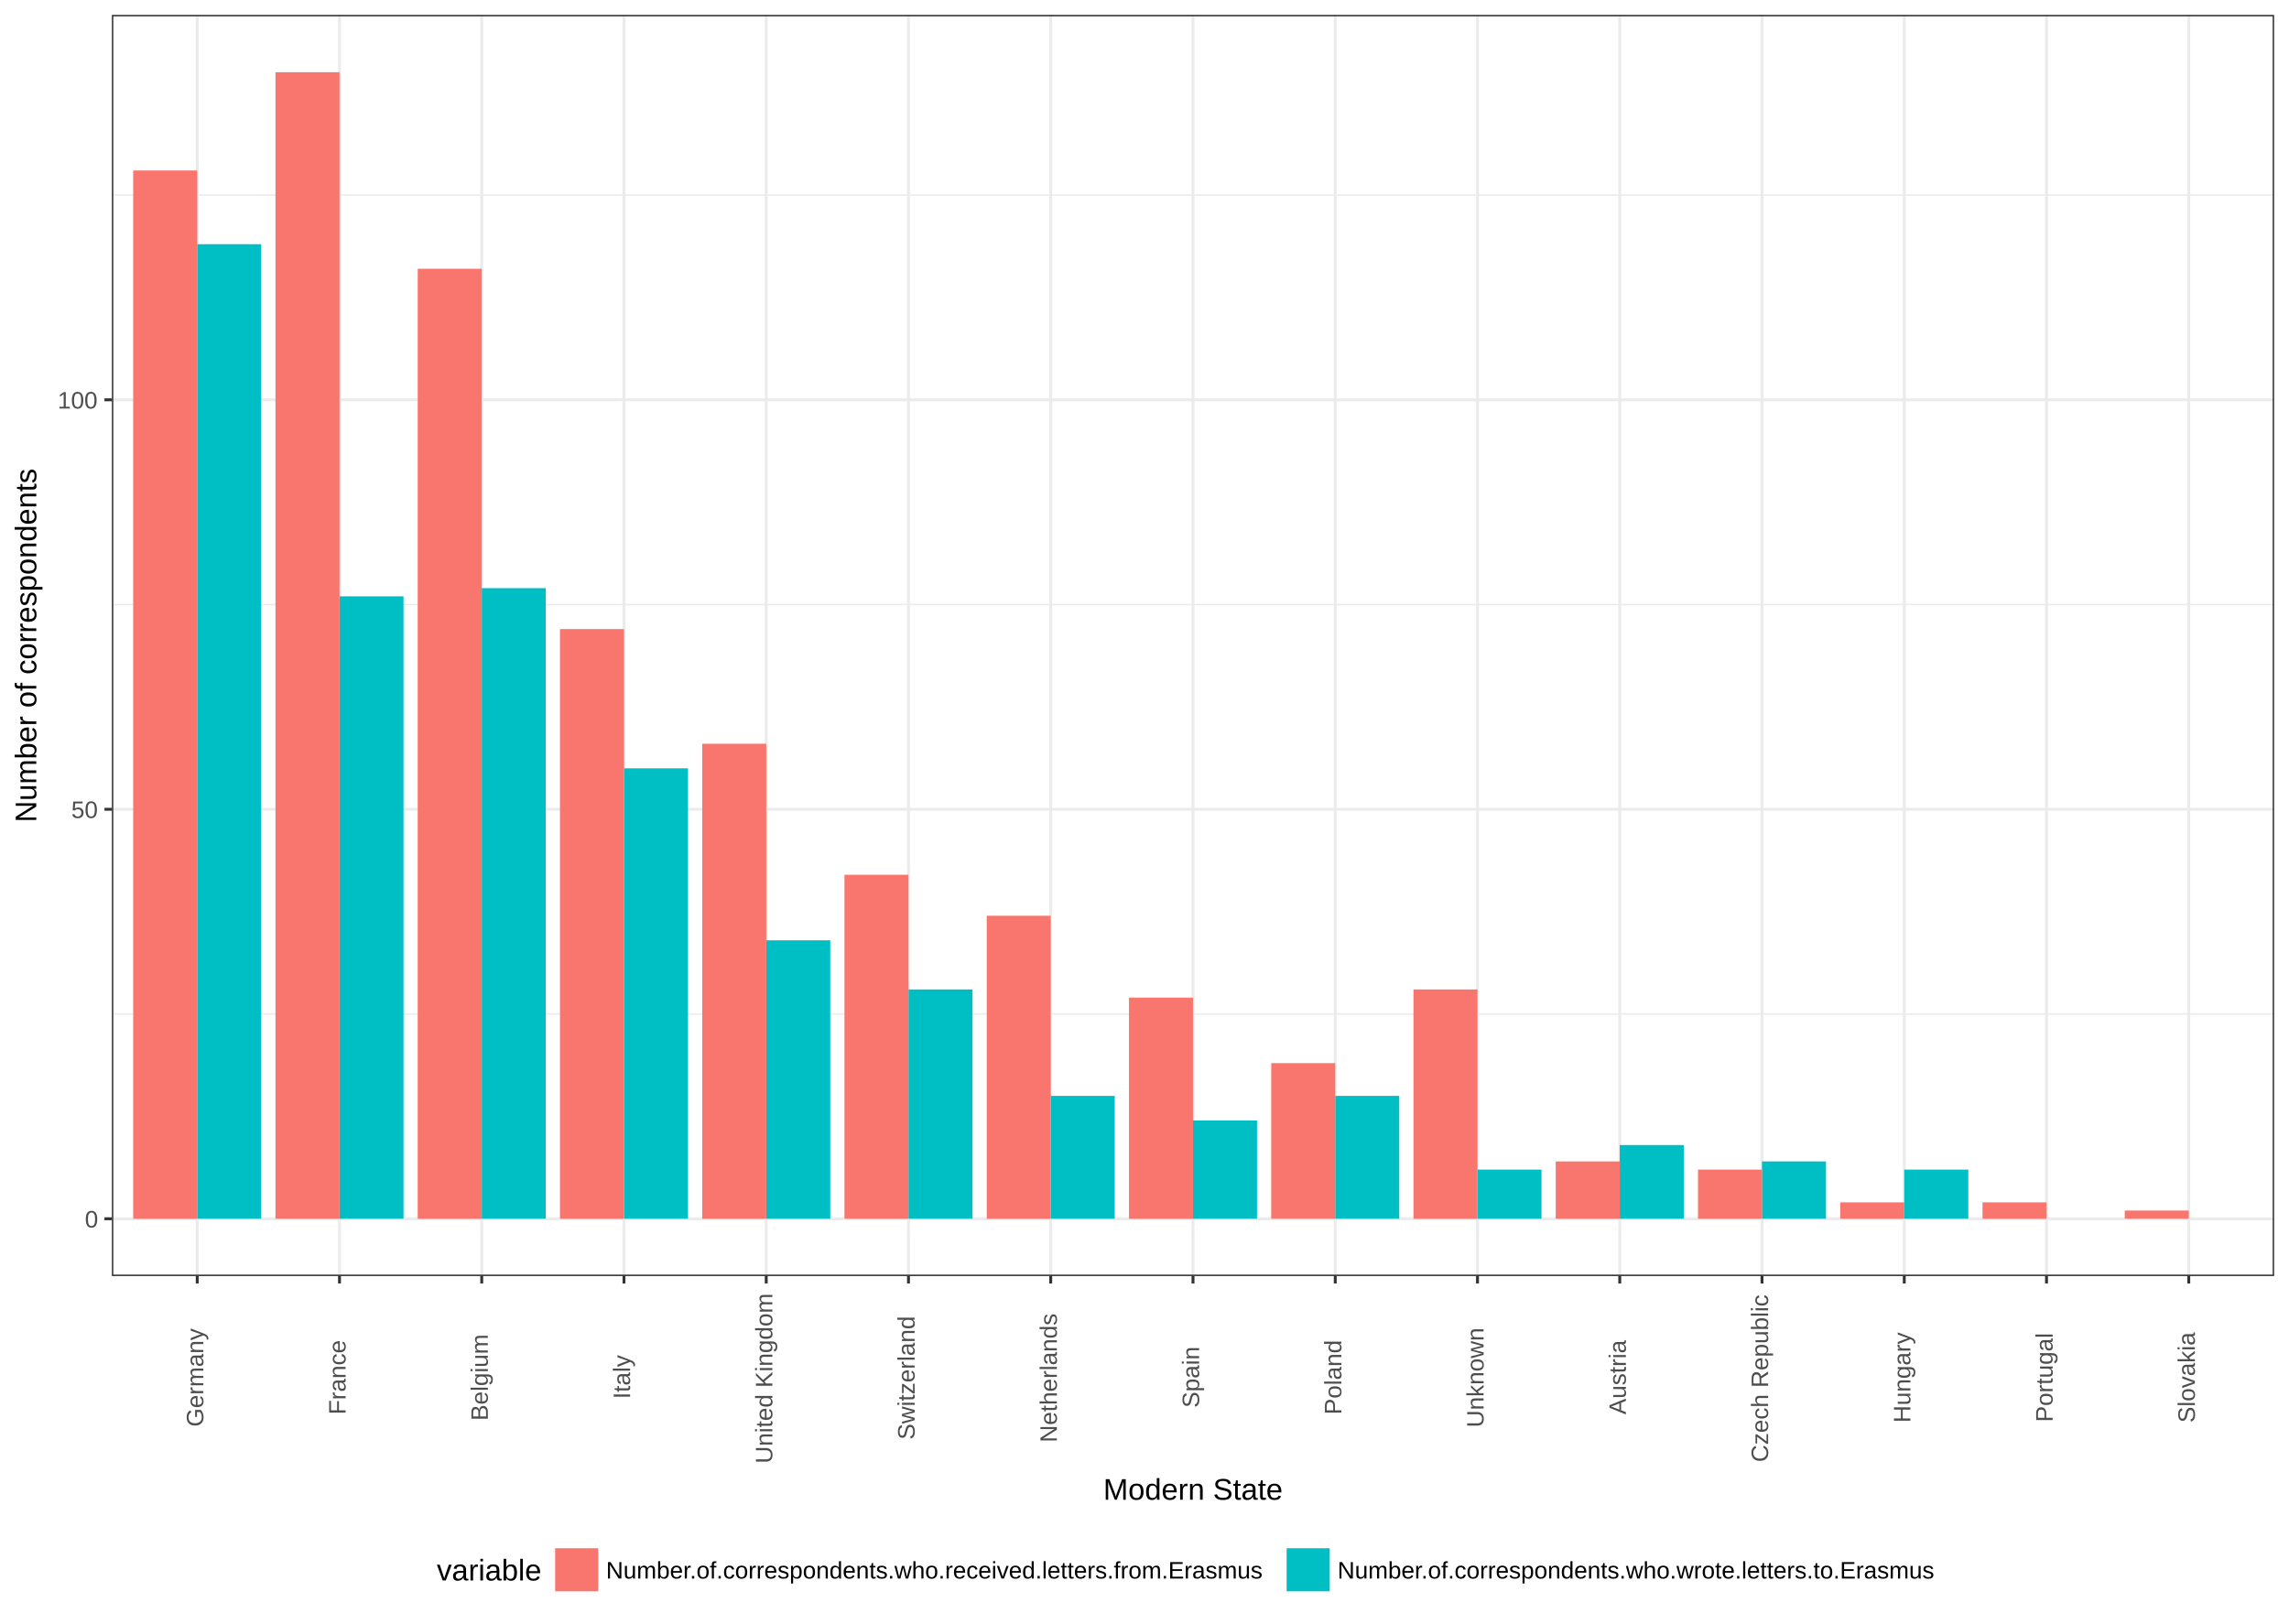
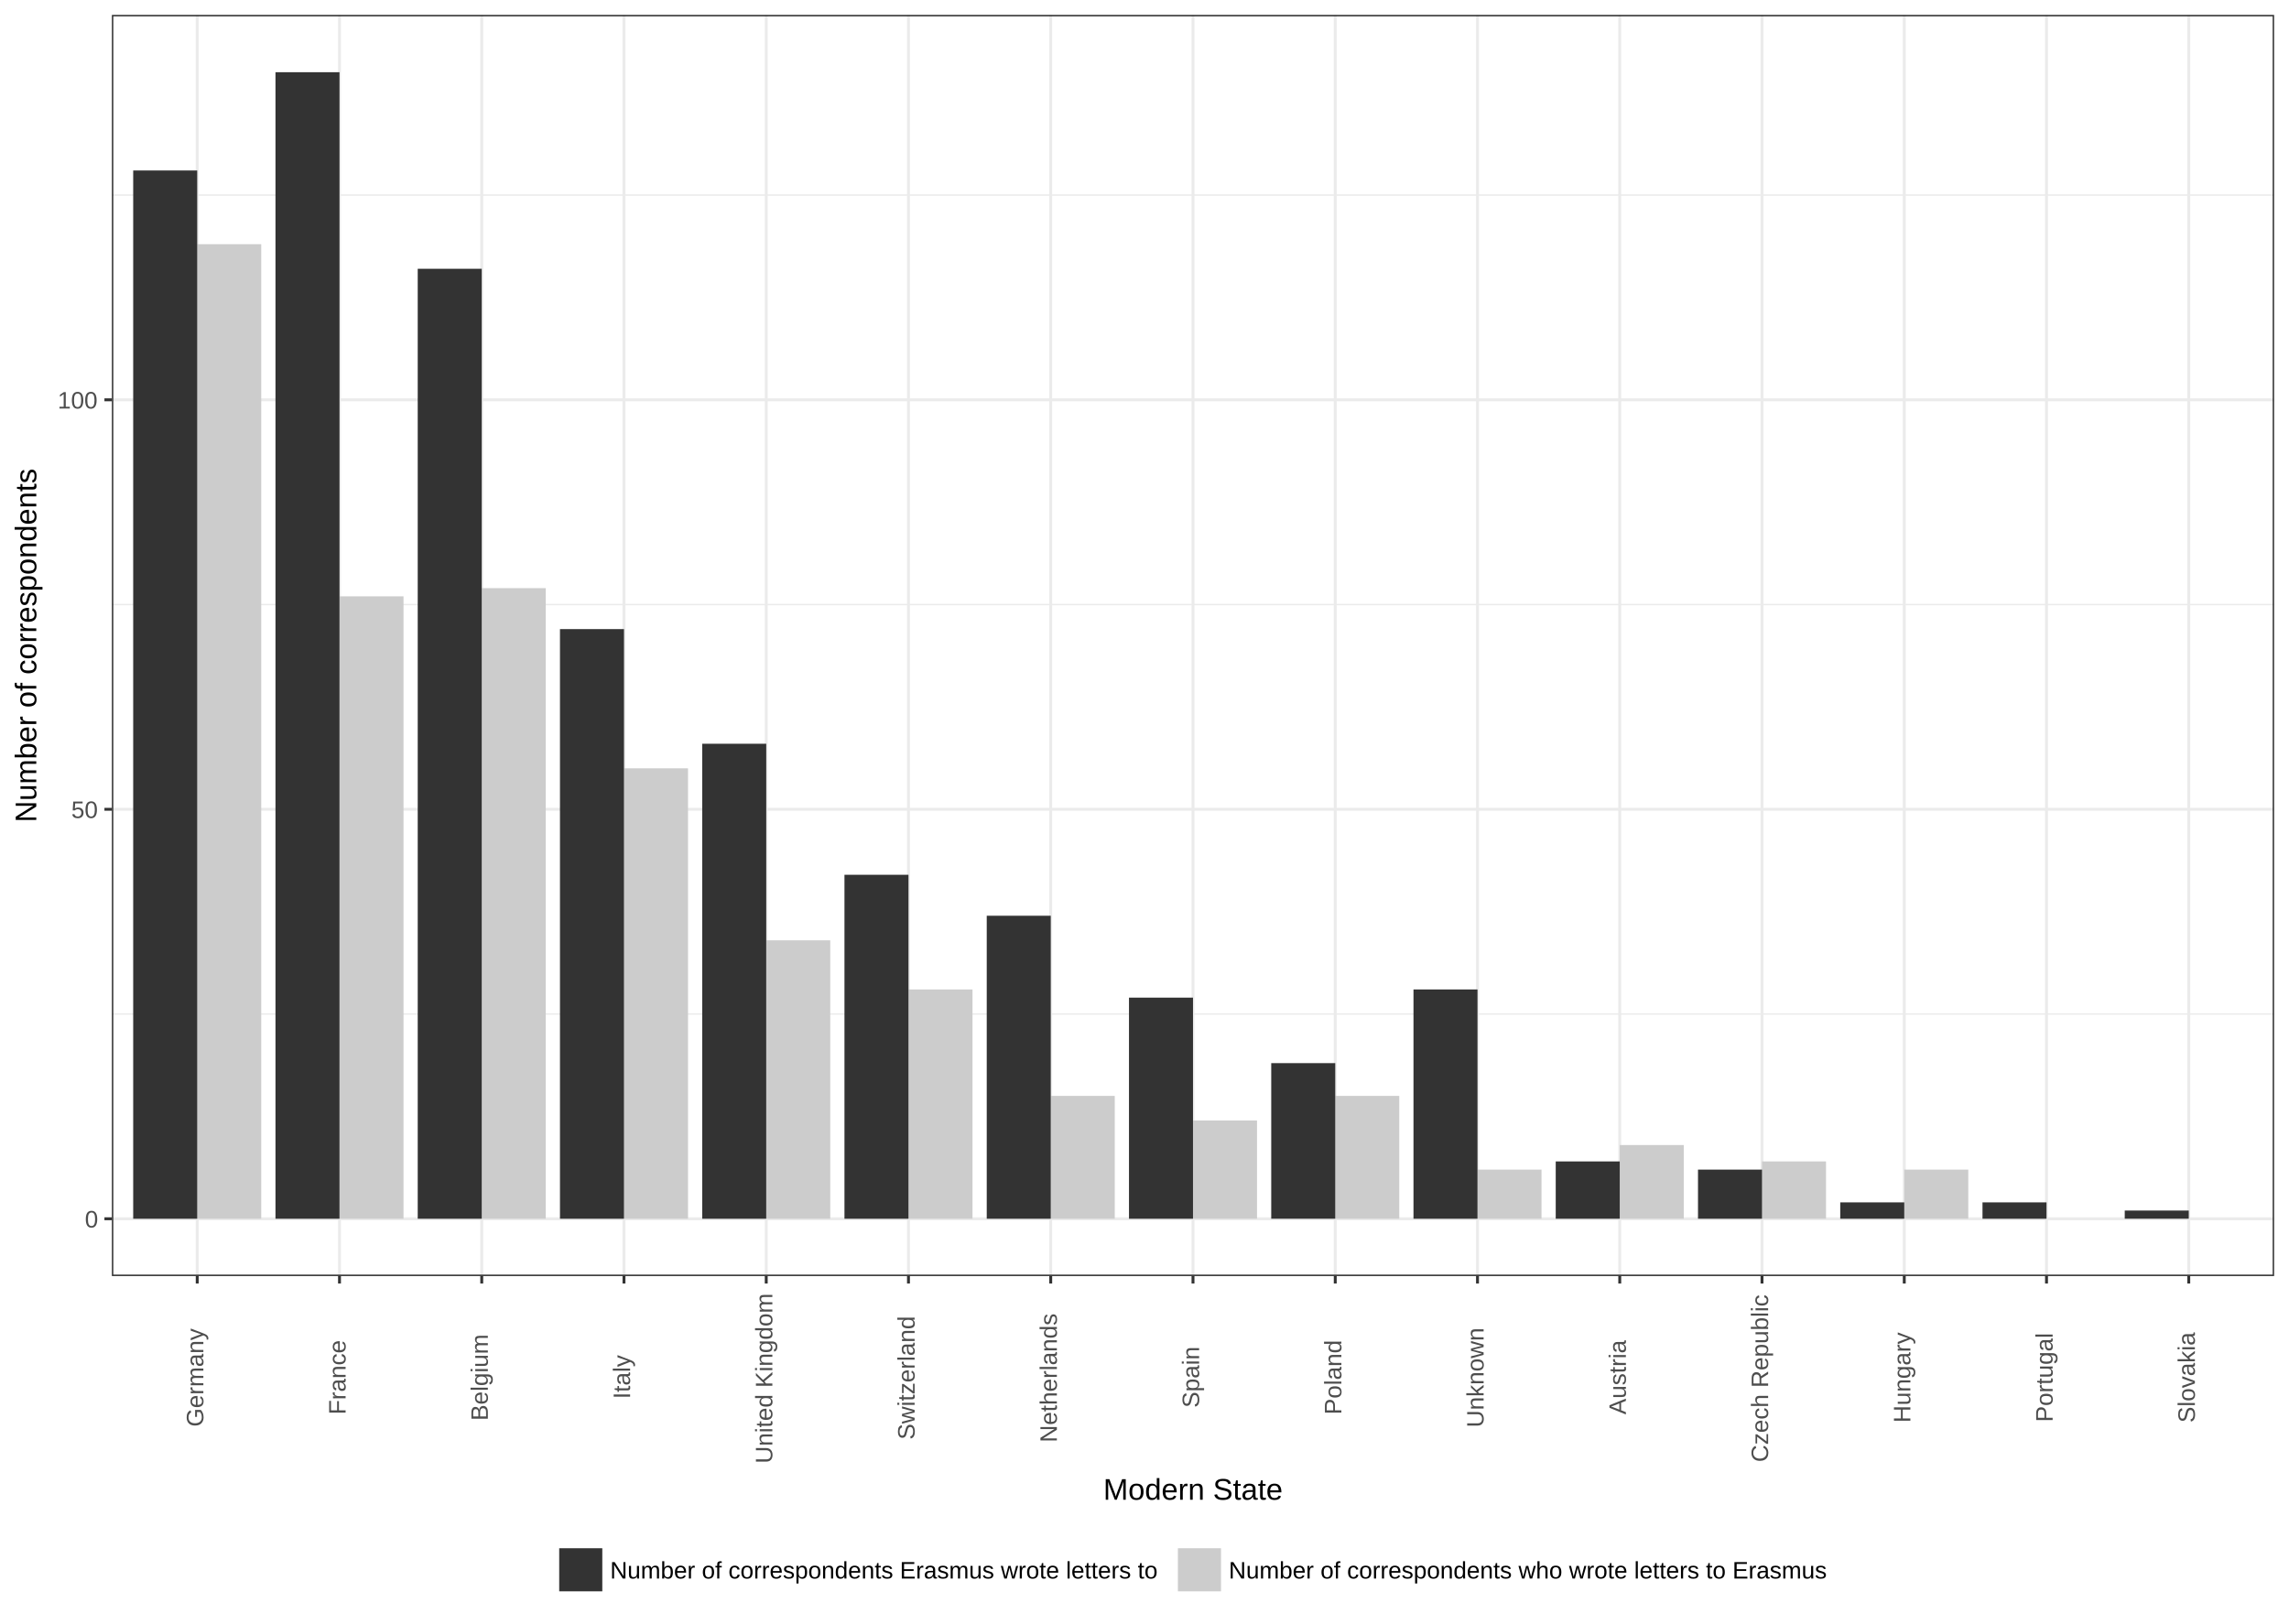
<svg xmlns="http://www.w3.org/2000/svg" viewBox="0 0 842.40 597.60">
  <defs>
    <style type="text/css">
    line, polyline, path, rect, circle {
      fill: none;
      stroke: #000000;
      stroke-linecap: round;
      stroke-linejoin: round;
      stroke-miterlimit: 10.00;
    }
  </style>
  </defs>
  <rect width="100%" height="100%" style="stroke: none; fill: #FFFFFF;" />
  <rect x="0.00" y="-0.00" width="842.40" height="597.60" style="stroke-width: 1.07; stroke: #FFFFFF; fill: #FFFFFF;" />
  <defs>
    <clipPath id="cpNDEuMTcyMXw4MzYuOTIxfDQ2OS43fDUuNDc5NDU=">
      <rect x="41.17" y="5.48" width="795.75" height="464.22" />
    </clipPath>
  </defs>
  <rect x="41.17" y="5.48" width="795.75" height="464.22" style="stroke-width: 1.07; stroke: none; fill: #FFFFFF;" clip-path="url(#cpNDEuMTcyMXw4MzYuOTIxfDQ2OS43fDUuNDc5NDU=)" />
  <polyline points="41.17,373.24 836.92,373.24 " style="stroke-width: 0.53; stroke: #EBEBEB; stroke-linecap: butt;" clip-path="url(#cpNDEuMTcyMXw4MzYuOTIxfDQ2OS43fDUuNDc5NDU=)" />
  <polyline points="41.17,222.52 836.92,222.52 " style="stroke-width: 0.53; stroke: #EBEBEB; stroke-linecap: butt;" clip-path="url(#cpNDEuMTcyMXw4MzYuOTIxfDQ2OS43fDUuNDc5NDU=)" />
  <polyline points="41.17,71.80 836.92,71.80 " style="stroke-width: 0.53; stroke: #EBEBEB; stroke-linecap: butt;" clip-path="url(#cpNDEuMTcyMXw4MzYuOTIxfDQ2OS43fDUuNDc5NDU=)" />
  <polyline points="41.17,448.60 836.92,448.60 " style="stroke-width: 1.07; stroke: #EBEBEB; stroke-linecap: butt;" clip-path="url(#cpNDEuMTcyMXw4MzYuOTIxfDQ2OS43fDUuNDc5NDU=)" />
  <polyline points="41.17,297.88 836.92,297.88 " style="stroke-width: 1.07; stroke: #EBEBEB; stroke-linecap: butt;" clip-path="url(#cpNDEuMTcyMXw4MzYuOTIxfDQ2OS43fDUuNDc5NDU=)" />
  <polyline points="41.17,147.16 836.92,147.16 " style="stroke-width: 1.07; stroke: #EBEBEB; stroke-linecap: butt;" clip-path="url(#cpNDEuMTcyMXw4MzYuOTIxfDQ2OS43fDUuNDc5NDU=)" />
  <polyline points="72.58,469.70 72.58,5.48 " style="stroke-width: 1.07; stroke: #EBEBEB; stroke-linecap: butt;" clip-path="url(#cpNDEuMTcyMXw4MzYuOTIxfDQ2OS43fDUuNDc5NDU=)" />
  <polyline points="124.94,469.70 124.94,5.48 " style="stroke-width: 1.07; stroke: #EBEBEB; stroke-linecap: butt;" clip-path="url(#cpNDEuMTcyMXw4MzYuOTIxfDQ2OS43fDUuNDc5NDU=)" />
  <polyline points="177.29,469.70 177.29,5.48 " style="stroke-width: 1.07; stroke: #EBEBEB; stroke-linecap: butt;" clip-path="url(#cpNDEuMTcyMXw4MzYuOTIxfDQ2OS43fDUuNDc5NDU=)" />
  <polyline points="229.64,469.70 229.64,5.48 " style="stroke-width: 1.07; stroke: #EBEBEB; stroke-linecap: butt;" clip-path="url(#cpNDEuMTcyMXw4MzYuOTIxfDQ2OS43fDUuNDc5NDU=)" />
  <polyline points="281.99,469.70 281.99,5.48 " style="stroke-width: 1.07; stroke: #EBEBEB; stroke-linecap: butt;" clip-path="url(#cpNDEuMTcyMXw4MzYuOTIxfDQ2OS43fDUuNDc5NDU=)" />
  <polyline points="334.34,469.70 334.34,5.48 " style="stroke-width: 1.07; stroke: #EBEBEB; stroke-linecap: butt;" clip-path="url(#cpNDEuMTcyMXw4MzYuOTIxfDQ2OS43fDUuNDc5NDU=)" />
  <polyline points="386.69,469.70 386.69,5.48 " style="stroke-width: 1.07; stroke: #EBEBEB; stroke-linecap: butt;" clip-path="url(#cpNDEuMTcyMXw4MzYuOTIxfDQ2OS43fDUuNDc5NDU=)" />
  <polyline points="439.05,469.70 439.05,5.48 " style="stroke-width: 1.07; stroke: #EBEBEB; stroke-linecap: butt;" clip-path="url(#cpNDEuMTcyMXw4MzYuOTIxfDQ2OS43fDUuNDc5NDU=)" />
  <polyline points="491.40,469.70 491.40,5.48 " style="stroke-width: 1.07; stroke: #EBEBEB; stroke-linecap: butt;" clip-path="url(#cpNDEuMTcyMXw4MzYuOTIxfDQ2OS43fDUuNDc5NDU=)" />
  <polyline points="543.75,469.70 543.75,5.48 " style="stroke-width: 1.07; stroke: #EBEBEB; stroke-linecap: butt;" clip-path="url(#cpNDEuMTcyMXw4MzYuOTIxfDQ2OS43fDUuNDc5NDU=)" />
  <polyline points="596.10,469.70 596.10,5.48 " style="stroke-width: 1.07; stroke: #EBEBEB; stroke-linecap: butt;" clip-path="url(#cpNDEuMTcyMXw4MzYuOTIxfDQ2OS43fDUuNDc5NDU=)" />
  <polyline points="648.45,469.70 648.45,5.48 " style="stroke-width: 1.07; stroke: #EBEBEB; stroke-linecap: butt;" clip-path="url(#cpNDEuMTcyMXw4MzYuOTIxfDQ2OS43fDUuNDc5NDU=)" />
  <polyline points="700.81,469.70 700.81,5.48 " style="stroke-width: 1.07; stroke: #EBEBEB; stroke-linecap: butt;" clip-path="url(#cpNDEuMTcyMXw4MzYuOTIxfDQ2OS43fDUuNDc5NDU=)" />
  <polyline points="753.16,469.70 753.16,5.48 " style="stroke-width: 1.07; stroke: #EBEBEB; stroke-linecap: butt;" clip-path="url(#cpNDEuMTcyMXw4MzYuOTIxfDQ2OS43fDUuNDc5NDU=)" />
  <polyline points="805.51,469.70 805.51,5.48 " style="stroke-width: 1.07; stroke: #EBEBEB; stroke-linecap: butt;" clip-path="url(#cpNDEuMTcyMXw4MzYuOTIxfDQ2OS43fDUuNDc5NDU=)" />
-   <rect x="72.58" y="89.88" width="23.56" height="358.72" style="stroke-width: 1.07; stroke: none; stroke-linecap: butt; fill: #00BFC4;" clip-path="url(#cpNDEuMTcyMXw4MzYuOTIxfDQ2OS43fDUuNDc5NDU=)" />
-   <rect x="49.02" y="62.75" width="23.56" height="385.85" style="stroke-width: 1.07; stroke: none; stroke-linecap: butt; fill: #F8766D;" clip-path="url(#cpNDEuMTcyMXw4MzYuOTIxfDQ2OS43fDUuNDc5NDU=)" />
-   <rect x="124.94" y="219.50" width="23.56" height="229.10" style="stroke-width: 1.07; stroke: none; stroke-linecap: butt; fill: #00BFC4;" clip-path="url(#cpNDEuMTcyMXw4MzYuOTIxfDQ2OS43fDUuNDc5NDU=)" />
-   <rect x="101.38" y="26.58" width="23.56" height="422.02" style="stroke-width: 1.07; stroke: none; stroke-linecap: butt; fill: #F8766D;" clip-path="url(#cpNDEuMTcyMXw4MzYuOTIxfDQ2OS43fDUuNDc5NDU=)" />
-   <rect x="177.29" y="216.49" width="23.56" height="232.11" style="stroke-width: 1.07; stroke: none; stroke-linecap: butt; fill: #00BFC4;" clip-path="url(#cpNDEuMTcyMXw4MzYuOTIxfDQ2OS43fDUuNDc5NDU=)" />
-   <rect x="153.73" y="98.93" width="23.56" height="349.67" style="stroke-width: 1.07; stroke: none; stroke-linecap: butt; fill: #F8766D;" clip-path="url(#cpNDEuMTcyMXw4MzYuOTIxfDQ2OS43fDUuNDc5NDU=)" />
-   <rect x="229.64" y="282.81" width="23.56" height="165.79" style="stroke-width: 1.07; stroke: none; stroke-linecap: butt; fill: #00BFC4;" clip-path="url(#cpNDEuMTcyMXw4MzYuOTIxfDQ2OS43fDUuNDc5NDU=)" />
-   <rect x="206.08" y="231.56" width="23.56" height="217.04" style="stroke-width: 1.07; stroke: none; stroke-linecap: butt; fill: #F8766D;" clip-path="url(#cpNDEuMTcyMXw4MzYuOTIxfDQ2OS43fDUuNDc5NDU=)" />
-   <rect x="281.99" y="346.11" width="23.56" height="102.49" style="stroke-width: 1.07; stroke: none; stroke-linecap: butt; fill: #00BFC4;" clip-path="url(#cpNDEuMTcyMXw4MzYuOTIxfDQ2OS43fDUuNDc5NDU=)" />
-   <rect x="258.43" y="273.76" width="23.56" height="174.84" style="stroke-width: 1.07; stroke: none; stroke-linecap: butt; fill: #F8766D;" clip-path="url(#cpNDEuMTcyMXw4MzYuOTIxfDQ2OS43fDUuNDc5NDU=)" />
-   <rect x="334.34" y="364.20" width="23.56" height="84.40" style="stroke-width: 1.07; stroke: none; stroke-linecap: butt; fill: #00BFC4;" clip-path="url(#cpNDEuMTcyMXw4MzYuOTIxfDQ2OS43fDUuNDc5NDU=)" />
-   <rect x="310.78" y="321.99" width="23.56" height="126.61" style="stroke-width: 1.07; stroke: none; stroke-linecap: butt; fill: #F8766D;" clip-path="url(#cpNDEuMTcyMXw4MzYuOTIxfDQ2OS43fDUuNDc5NDU=)" />
-   <rect x="386.69" y="403.38" width="23.56" height="45.22" style="stroke-width: 1.07; stroke: none; stroke-linecap: butt; fill: #00BFC4;" clip-path="url(#cpNDEuMTcyMXw4MzYuOTIxfDQ2OS43fDUuNDc5NDU=)" />
-   <rect x="363.14" y="337.07" width="23.56" height="111.53" style="stroke-width: 1.07; stroke: none; stroke-linecap: butt; fill: #F8766D;" clip-path="url(#cpNDEuMTcyMXw4MzYuOTIxfDQ2OS43fDUuNDc5NDU=)" />
-   <rect x="439.05" y="412.43" width="23.56" height="36.17" style="stroke-width: 1.07; stroke: none; stroke-linecap: butt; fill: #00BFC4;" clip-path="url(#cpNDEuMTcyMXw4MzYuOTIxfDQ2OS43fDUuNDc5NDU=)" />
-   <rect x="415.49" y="367.21" width="23.56" height="81.39" style="stroke-width: 1.07; stroke: none; stroke-linecap: butt; fill: #F8766D;" clip-path="url(#cpNDEuMTcyMXw4MzYuOTIxfDQ2OS43fDUuNDc5NDU=)" />
-   <rect x="491.40" y="403.38" width="23.56" height="45.22" style="stroke-width: 1.07; stroke: none; stroke-linecap: butt; fill: #00BFC4;" clip-path="url(#cpNDEuMTcyMXw4MzYuOTIxfDQ2OS43fDUuNDc5NDU=)" />
-   <rect x="467.84" y="391.32" width="23.56" height="57.27" style="stroke-width: 1.07; stroke: none; stroke-linecap: butt; fill: #F8766D;" clip-path="url(#cpNDEuMTcyMXw4MzYuOTIxfDQ2OS43fDUuNDc5NDU=)" />
-   <rect x="543.75" y="430.51" width="23.56" height="18.09" style="stroke-width: 1.07; stroke: none; stroke-linecap: butt; fill: #00BFC4;" clip-path="url(#cpNDEuMTcyMXw4MzYuOTIxfDQ2OS43fDUuNDc5NDU=)" />
-   <rect x="520.19" y="364.20" width="23.56" height="84.40" style="stroke-width: 1.07; stroke: none; stroke-linecap: butt; fill: #F8766D;" clip-path="url(#cpNDEuMTcyMXw4MzYuOTIxfDQ2OS43fDUuNDc5NDU=)" />
-   <rect x="596.10" y="421.47" width="23.56" height="27.13" style="stroke-width: 1.07; stroke: none; stroke-linecap: butt; fill: #00BFC4;" clip-path="url(#cpNDEuMTcyMXw4MzYuOTIxfDQ2OS43fDUuNDc5NDU=)" />
-   <rect x="572.54" y="427.50" width="23.56" height="21.10" style="stroke-width: 1.07; stroke: none; stroke-linecap: butt; fill: #F8766D;" clip-path="url(#cpNDEuMTcyMXw4MzYuOTIxfDQ2OS43fDUuNDc5NDU=)" />
-   <rect x="648.45" y="427.50" width="23.56" height="21.10" style="stroke-width: 1.07; stroke: none; stroke-linecap: butt; fill: #00BFC4;" clip-path="url(#cpNDEuMTcyMXw4MzYuOTIxfDQ2OS43fDUuNDc5NDU=)" />
-   <rect x="624.90" y="430.51" width="23.56" height="18.09" style="stroke-width: 1.07; stroke: none; stroke-linecap: butt; fill: #F8766D;" clip-path="url(#cpNDEuMTcyMXw4MzYuOTIxfDQ2OS43fDUuNDc5NDU=)" />
-   <rect x="700.81" y="430.51" width="23.56" height="18.09" style="stroke-width: 1.07; stroke: none; stroke-linecap: butt; fill: #00BFC4;" clip-path="url(#cpNDEuMTcyMXw4MzYuOTIxfDQ2OS43fDUuNDc5NDU=)" />
-   <rect x="677.25" y="442.57" width="23.56" height="6.03" style="stroke-width: 1.07; stroke: none; stroke-linecap: butt; fill: #F8766D;" clip-path="url(#cpNDEuMTcyMXw4MzYuOTIxfDQ2OS43fDUuNDc5NDU=)" />
-   <rect x="729.60" y="442.57" width="23.56" height="6.03" style="stroke-width: 1.07; stroke: none; stroke-linecap: butt; fill: #F8766D;" clip-path="url(#cpNDEuMTcyMXw4MzYuOTIxfDQ2OS43fDUuNDc5NDU=)" />
-   <rect x="781.95" y="445.58" width="23.56" height="3.01" style="stroke-width: 1.07; stroke: none; stroke-linecap: butt; fill: #F8766D;" clip-path="url(#cpNDEuMTcyMXw4MzYuOTIxfDQ2OS43fDUuNDc5NDU=)" />
+   <rect x="72.58" y="89.88" width="23.56" height="358.72" style="stroke-width: 1.07; stroke: none; stroke-linecap: butt; fill: #CCCCCC;" clip-path="url(#cpNDEuMTcyMXw4MzYuOTIxfDQ2OS43fDUuNDc5NDU=)" />
+   <rect x="49.02" y="62.75" width="23.56" height="385.85" style="stroke-width: 1.07; stroke: none; stroke-linecap: butt; fill: #333333;" clip-path="url(#cpNDEuMTcyMXw4MzYuOTIxfDQ2OS43fDUuNDc5NDU=)" />
+   <rect x="124.94" y="219.50" width="23.56" height="229.10" style="stroke-width: 1.07; stroke: none; stroke-linecap: butt; fill: #CCCCCC;" clip-path="url(#cpNDEuMTcyMXw4MzYuOTIxfDQ2OS43fDUuNDc5NDU=)" />
+   <rect x="101.38" y="26.58" width="23.56" height="422.02" style="stroke-width: 1.07; stroke: none; stroke-linecap: butt; fill: #333333;" clip-path="url(#cpNDEuMTcyMXw4MzYuOTIxfDQ2OS43fDUuNDc5NDU=)" />
+   <rect x="177.29" y="216.49" width="23.56" height="232.11" style="stroke-width: 1.07; stroke: none; stroke-linecap: butt; fill: #CCCCCC;" clip-path="url(#cpNDEuMTcyMXw4MzYuOTIxfDQ2OS43fDUuNDc5NDU=)" />
+   <rect x="153.73" y="98.93" width="23.56" height="349.67" style="stroke-width: 1.07; stroke: none; stroke-linecap: butt; fill: #333333;" clip-path="url(#cpNDEuMTcyMXw4MzYuOTIxfDQ2OS43fDUuNDc5NDU=)" />
+   <rect x="229.64" y="282.81" width="23.56" height="165.79" style="stroke-width: 1.07; stroke: none; stroke-linecap: butt; fill: #CCCCCC;" clip-path="url(#cpNDEuMTcyMXw4MzYuOTIxfDQ2OS43fDUuNDc5NDU=)" />
+   <rect x="206.08" y="231.56" width="23.56" height="217.04" style="stroke-width: 1.07; stroke: none; stroke-linecap: butt; fill: #333333;" clip-path="url(#cpNDEuMTcyMXw4MzYuOTIxfDQ2OS43fDUuNDc5NDU=)" />
+   <rect x="281.99" y="346.11" width="23.56" height="102.49" style="stroke-width: 1.07; stroke: none; stroke-linecap: butt; fill: #CCCCCC;" clip-path="url(#cpNDEuMTcyMXw4MzYuOTIxfDQ2OS43fDUuNDc5NDU=)" />
+   <rect x="258.43" y="273.76" width="23.56" height="174.84" style="stroke-width: 1.07; stroke: none; stroke-linecap: butt; fill: #333333;" clip-path="url(#cpNDEuMTcyMXw4MzYuOTIxfDQ2OS43fDUuNDc5NDU=)" />
+   <rect x="334.34" y="364.20" width="23.56" height="84.40" style="stroke-width: 1.07; stroke: none; stroke-linecap: butt; fill: #CCCCCC;" clip-path="url(#cpNDEuMTcyMXw4MzYuOTIxfDQ2OS43fDUuNDc5NDU=)" />
+   <rect x="310.78" y="321.99" width="23.56" height="126.61" style="stroke-width: 1.07; stroke: none; stroke-linecap: butt; fill: #333333;" clip-path="url(#cpNDEuMTcyMXw4MzYuOTIxfDQ2OS43fDUuNDc5NDU=)" />
+   <rect x="386.69" y="403.38" width="23.56" height="45.22" style="stroke-width: 1.07; stroke: none; stroke-linecap: butt; fill: #CCCCCC;" clip-path="url(#cpNDEuMTcyMXw4MzYuOTIxfDQ2OS43fDUuNDc5NDU=)" />
+   <rect x="363.14" y="337.07" width="23.56" height="111.53" style="stroke-width: 1.07; stroke: none; stroke-linecap: butt; fill: #333333;" clip-path="url(#cpNDEuMTcyMXw4MzYuOTIxfDQ2OS43fDUuNDc5NDU=)" />
+   <rect x="439.05" y="412.43" width="23.56" height="36.17" style="stroke-width: 1.07; stroke: none; stroke-linecap: butt; fill: #CCCCCC;" clip-path="url(#cpNDEuMTcyMXw4MzYuOTIxfDQ2OS43fDUuNDc5NDU=)" />
+   <rect x="415.49" y="367.21" width="23.56" height="81.39" style="stroke-width: 1.07; stroke: none; stroke-linecap: butt; fill: #333333;" clip-path="url(#cpNDEuMTcyMXw4MzYuOTIxfDQ2OS43fDUuNDc5NDU=)" />
+   <rect x="491.40" y="403.38" width="23.56" height="45.22" style="stroke-width: 1.07; stroke: none; stroke-linecap: butt; fill: #CCCCCC;" clip-path="url(#cpNDEuMTcyMXw4MzYuOTIxfDQ2OS43fDUuNDc5NDU=)" />
+   <rect x="467.84" y="391.32" width="23.56" height="57.27" style="stroke-width: 1.07; stroke: none; stroke-linecap: butt; fill: #333333;" clip-path="url(#cpNDEuMTcyMXw4MzYuOTIxfDQ2OS43fDUuNDc5NDU=)" />
+   <rect x="543.75" y="430.51" width="23.56" height="18.09" style="stroke-width: 1.07; stroke: none; stroke-linecap: butt; fill: #CCCCCC;" clip-path="url(#cpNDEuMTcyMXw4MzYuOTIxfDQ2OS43fDUuNDc5NDU=)" />
+   <rect x="520.19" y="364.20" width="23.56" height="84.40" style="stroke-width: 1.07; stroke: none; stroke-linecap: butt; fill: #333333;" clip-path="url(#cpNDEuMTcyMXw4MzYuOTIxfDQ2OS43fDUuNDc5NDU=)" />
+   <rect x="596.10" y="421.47" width="23.56" height="27.13" style="stroke-width: 1.07; stroke: none; stroke-linecap: butt; fill: #CCCCCC;" clip-path="url(#cpNDEuMTcyMXw4MzYuOTIxfDQ2OS43fDUuNDc5NDU=)" />
+   <rect x="572.54" y="427.50" width="23.56" height="21.10" style="stroke-width: 1.07; stroke: none; stroke-linecap: butt; fill: #333333;" clip-path="url(#cpNDEuMTcyMXw4MzYuOTIxfDQ2OS43fDUuNDc5NDU=)" />
+   <rect x="648.45" y="427.50" width="23.56" height="21.10" style="stroke-width: 1.07; stroke: none; stroke-linecap: butt; fill: #CCCCCC;" clip-path="url(#cpNDEuMTcyMXw4MzYuOTIxfDQ2OS43fDUuNDc5NDU=)" />
+   <rect x="624.90" y="430.51" width="23.56" height="18.09" style="stroke-width: 1.07; stroke: none; stroke-linecap: butt; fill: #333333;" clip-path="url(#cpNDEuMTcyMXw4MzYuOTIxfDQ2OS43fDUuNDc5NDU=)" />
+   <rect x="700.81" y="430.51" width="23.56" height="18.09" style="stroke-width: 1.07; stroke: none; stroke-linecap: butt; fill: #CCCCCC;" clip-path="url(#cpNDEuMTcyMXw4MzYuOTIxfDQ2OS43fDUuNDc5NDU=)" />
+   <rect x="677.25" y="442.57" width="23.56" height="6.03" style="stroke-width: 1.07; stroke: none; stroke-linecap: butt; fill: #333333;" clip-path="url(#cpNDEuMTcyMXw4MzYuOTIxfDQ2OS43fDUuNDc5NDU=)" />
+   <rect x="729.60" y="442.57" width="23.56" height="6.03" style="stroke-width: 1.07; stroke: none; stroke-linecap: butt; fill: #333333;" clip-path="url(#cpNDEuMTcyMXw4MzYuOTIxfDQ2OS43fDUuNDc5NDU=)" />
+   <rect x="781.95" y="445.58" width="23.56" height="3.01" style="stroke-width: 1.07; stroke: none; stroke-linecap: butt; fill: #333333;" clip-path="url(#cpNDEuMTcyMXw4MzYuOTIxfDQ2OS43fDUuNDc5NDU=)" />
  <rect x="41.17" y="5.48" width="795.75" height="464.22" style="stroke-width: 1.07; stroke: #333333;" clip-path="url(#cpNDEuMTcyMXw4MzYuOTIxfDQ2OS43fDUuNDc5NDU=)" />
  <defs>
    <clipPath id="cpMHw4NDIuNHw1OTcuNnww">
      <rect x="0.00" y="0.00" width="842.40" height="597.60" />
    </clipPath>
  </defs>
  <g clip-path="url(#cpMHw4NDIuNHw1OTcuNnww)">
    <text x="31.24" y="451.82" style="font-size: 8.80px; fill: #4D4D4D; font-family: Arial;" textLength="5.01px" lengthAdjust="spacingAndGlyphs">0</text>
  </g>
  <g clip-path="url(#cpMHw4NDIuNHw1OTcuNnww)">
    <text x="26.23" y="301.10" style="font-size: 8.80px; fill: #4D4D4D; font-family: Arial;" textLength="10.01px" lengthAdjust="spacingAndGlyphs">50</text>
  </g>
  <g clip-path="url(#cpMHw4NDIuNHw1OTcuNnww)">
    <text x="21.22" y="150.38" style="font-size: 8.80px; fill: #4D4D4D; font-family: Arial;" textLength="15.02px" lengthAdjust="spacingAndGlyphs">100</text>
  </g>
  <polyline points="38.43,448.60 41.17,448.60 " style="stroke-width: 1.07; stroke: #333333; stroke-linecap: butt;" clip-path="url(#cpMHw4NDIuNHw1OTcuNnww)" />
  <polyline points="38.43,297.88 41.17,297.88 " style="stroke-width: 1.07; stroke: #333333; stroke-linecap: butt;" clip-path="url(#cpMHw4NDIuNHw1OTcuNnww)" />
  <polyline points="38.43,147.16 41.17,147.16 " style="stroke-width: 1.07; stroke: #333333; stroke-linecap: butt;" clip-path="url(#cpMHw4NDIuNHw1OTcuNnww)" />
  <polyline points="72.58,472.44 72.58,469.70 " style="stroke-width: 1.07; stroke: #333333; stroke-linecap: butt;" clip-path="url(#cpMHw4NDIuNHw1OTcuNnww)" />
  <polyline points="124.94,472.44 124.94,469.70 " style="stroke-width: 1.07; stroke: #333333; stroke-linecap: butt;" clip-path="url(#cpMHw4NDIuNHw1OTcuNnww)" />
  <polyline points="177.29,472.44 177.29,469.70 " style="stroke-width: 1.07; stroke: #333333; stroke-linecap: butt;" clip-path="url(#cpMHw4NDIuNHw1OTcuNnww)" />
  <polyline points="229.64,472.44 229.64,469.70 " style="stroke-width: 1.07; stroke: #333333; stroke-linecap: butt;" clip-path="url(#cpMHw4NDIuNHw1OTcuNnww)" />
  <polyline points="281.99,472.44 281.99,469.70 " style="stroke-width: 1.07; stroke: #333333; stroke-linecap: butt;" clip-path="url(#cpMHw4NDIuNHw1OTcuNnww)" />
  <polyline points="334.34,472.44 334.34,469.70 " style="stroke-width: 1.07; stroke: #333333; stroke-linecap: butt;" clip-path="url(#cpMHw4NDIuNHw1OTcuNnww)" />
  <polyline points="386.69,472.44 386.69,469.70 " style="stroke-width: 1.07; stroke: #333333; stroke-linecap: butt;" clip-path="url(#cpMHw4NDIuNHw1OTcuNnww)" />
  <polyline points="439.05,472.44 439.05,469.70 " style="stroke-width: 1.07; stroke: #333333; stroke-linecap: butt;" clip-path="url(#cpMHw4NDIuNHw1OTcuNnww)" />
  <polyline points="491.40,472.44 491.40,469.70 " style="stroke-width: 1.07; stroke: #333333; stroke-linecap: butt;" clip-path="url(#cpMHw4NDIuNHw1OTcuNnww)" />
  <polyline points="543.75,472.44 543.75,469.70 " style="stroke-width: 1.07; stroke: #333333; stroke-linecap: butt;" clip-path="url(#cpMHw4NDIuNHw1OTcuNnww)" />
  <polyline points="596.10,472.44 596.10,469.70 " style="stroke-width: 1.07; stroke: #333333; stroke-linecap: butt;" clip-path="url(#cpMHw4NDIuNHw1OTcuNnww)" />
  <polyline points="648.45,472.44 648.45,469.70 " style="stroke-width: 1.07; stroke: #333333; stroke-linecap: butt;" clip-path="url(#cpMHw4NDIuNHw1OTcuNnww)" />
  <polyline points="700.81,472.44 700.81,469.70 " style="stroke-width: 1.07; stroke: #333333; stroke-linecap: butt;" clip-path="url(#cpMHw4NDIuNHw1OTcuNnww)" />
  <polyline points="753.16,472.44 753.16,469.70 " style="stroke-width: 1.07; stroke: #333333; stroke-linecap: butt;" clip-path="url(#cpMHw4NDIuNHw1OTcuNnww)" />
  <polyline points="805.51,472.44 805.51,469.70 " style="stroke-width: 1.07; stroke: #333333; stroke-linecap: butt;" clip-path="url(#cpMHw4NDIuNHw1OTcuNnww)" />
  <g clip-path="url(#cpMHw4NDIuNHw1OTcuNnww)">
    <text transform="translate(74.84,525.16) rotate(-90)" style="font-size: 8.80px; fill: #4D4D4D; font-family: Arial;" textLength="37.01px" lengthAdjust="spacingAndGlyphs">Germany</text>
  </g>
  <g clip-path="url(#cpMHw4NDIuNHw1OTcuNnww)">
    <text transform="translate(127.19,520.66) rotate(-90)" style="font-size: 8.80px; fill: #4D4D4D; font-family: Arial;" textLength="28.01px" lengthAdjust="spacingAndGlyphs">France</text>
  </g>
  <g clip-path="url(#cpMHw4NDIuNHw1OTcuNnww)">
    <text transform="translate(179.54,522.91) rotate(-90)" style="font-size: 8.80px; fill: #4D4D4D; font-family: Arial;" textLength="32.52px" lengthAdjust="spacingAndGlyphs">Belgium</text>
  </g>
  <g clip-path="url(#cpMHw4NDIuNHw1OTcuNnww)">
    <text transform="translate(231.89,514.90) rotate(-90)" style="font-size: 8.80px; fill: #4D4D4D; font-family: Arial;" textLength="16.51px" lengthAdjust="spacingAndGlyphs">Italy</text>
  </g>
  <g clip-path="url(#cpMHw4NDIuNHw1OTcuNnww)">
    <text transform="translate(284.24,538.67) rotate(-90)" style="font-size: 8.80px; fill: #4D4D4D; font-family: Arial;" textLength="64.04px" lengthAdjust="spacingAndGlyphs">United Kingdom</text>
  </g>
  <g clip-path="url(#cpMHw4NDIuNHw1OTcuNnww)">
    <text transform="translate(336.60,529.91) rotate(-90)" style="font-size: 8.80px; fill: #4D4D4D; font-family: Arial;" textLength="46.52px" lengthAdjust="spacingAndGlyphs">Switzerland</text>
  </g>
  <g clip-path="url(#cpMHw4NDIuNHw1OTcuNnww)">
    <text transform="translate(388.95,530.91) rotate(-90)" style="font-size: 8.80px; fill: #4D4D4D; font-family: Arial;" textLength="48.53px" lengthAdjust="spacingAndGlyphs">Netherlands</text>
  </g>
  <g clip-path="url(#cpMHw4NDIuNHw1OTcuNnww)">
    <text transform="translate(441.30,518.16) rotate(-90)" style="font-size: 8.80px; fill: #4D4D4D; font-family: Arial;" textLength="23.02px" lengthAdjust="spacingAndGlyphs">Spain</text>
  </g>
  <g clip-path="url(#cpMHw4NDIuNHw1OTcuNnww)">
    <text transform="translate(493.65,520.66) rotate(-90)" style="font-size: 8.80px; fill: #4D4D4D; font-family: Arial;" textLength="28.02px" lengthAdjust="spacingAndGlyphs">Poland</text>
  </g>
  <g clip-path="url(#cpMHw4NDIuNHw1OTcuNnww)">
    <text transform="translate(546.00,525.41) rotate(-90)" style="font-size: 8.80px; fill: #4D4D4D; font-family: Arial;" textLength="37.52px" lengthAdjust="spacingAndGlyphs">Unknown</text>
  </g>
  <g clip-path="url(#cpMHw4NDIuNHw1OTcuNnww)">
    <text transform="translate(598.36,520.66) rotate(-90)" style="font-size: 8.80px; fill: #4D4D4D; font-family: Arial;" textLength="28.01px" lengthAdjust="spacingAndGlyphs">Austria</text>
  </g>
  <g clip-path="url(#cpMHw4NDIuNHw1OTcuNnww)">
    <text transform="translate(650.71,538.17) rotate(-90)" style="font-size: 8.80px; fill: #4D4D4D; font-family: Arial;" textLength="63.03px" lengthAdjust="spacingAndGlyphs">Czech Republic</text>
  </g>
  <g clip-path="url(#cpMHw4NDIuNHw1OTcuNnww)">
    <text transform="translate(703.06,523.66) rotate(-90)" style="font-size: 8.80px; fill: #4D4D4D; font-family: Arial;" textLength="34.02px" lengthAdjust="spacingAndGlyphs">Hungary</text>
  </g>
  <g clip-path="url(#cpMHw4NDIuNHw1OTcuNnww)">
    <text transform="translate(755.41,523.41) rotate(-90)" style="font-size: 8.80px; fill: #4D4D4D; font-family: Arial;" textLength="33.52px" lengthAdjust="spacingAndGlyphs">Portugal</text>
  </g>
  <g clip-path="url(#cpMHw4NDIuNHw1OTcuNnww)">
    <text transform="translate(807.76,523.66) rotate(-90)" style="font-size: 8.80px; fill: #4D4D4D; font-family: Arial;" textLength="34.02px" lengthAdjust="spacingAndGlyphs">Slovakia</text>
  </g>
  <g clip-path="url(#cpMHw4NDIuNHw1OTcuNnww)">
    <text x="406.03" y="552.02" style="font-size: 11.00px; font-family: Arial;" textLength="66.04px" lengthAdjust="spacingAndGlyphs">Modern State</text>
  </g>
  <g clip-path="url(#cpMHw4NDIuNHw1OTcuNnww)">
    <text transform="translate(13.35,302.71) rotate(-90)" style="font-size: 11.00px; font-family: Arial;" textLength="130.23px" lengthAdjust="spacingAndGlyphs">Number of correspondents</text>
  </g>
-   <rect x="155.09" y="563.50" width="567.92" height="28.62" style="stroke-width: 1.07; stroke: none; fill: #FFFFFF;" clip-path="url(#cpMHw4NDIuNHw1OTcuNnww)" />
+   <rect x="195.11" y="563.50" width="487.88" height="28.62" style="stroke-width: 1.07; stroke: none; fill: #FFFFFF;" clip-path="url(#cpMHw4NDIuNHw1OTcuNnww)" />
+   <rect x="205.10" y="569.17" width="17.28" height="17.28" style="stroke-width: 1.07; stroke: none; fill: #FFFFFF;" clip-path="url(#cpMHw4NDIuNHw1OTcuNnww)" />
+   <rect x="205.80" y="569.88" width="15.86" height="15.86" style="stroke-width: 1.07; stroke: none; stroke-linejoin: miter; fill: #333333;" clip-path="url(#cpMHw4NDIuNHw1OTcuNnww)" />
+   <rect x="432.78" y="569.17" width="17.28" height="17.28" style="stroke-width: 1.07; stroke: none; fill: #FFFFFF;" clip-path="url(#cpMHw4NDIuNHw1OTcuNnww)" />
+   <rect x="433.49" y="569.88" width="15.86" height="15.86" style="stroke-width: 1.07; stroke: none; stroke-linejoin: miter; fill: #CCCCCC;" clip-path="url(#cpMHw4NDIuNHw1OTcuNnww)" />
  <g clip-path="url(#cpMHw4NDIuNHw1OTcuNnww)">
-     <text x="160.76" y="581.75" style="font-size: 11.00px; font-family: Arial;" textLength="38.52px" lengthAdjust="spacingAndGlyphs">variable</text>
-   </g>
-   <rect x="203.60" y="569.17" width="17.28" height="17.28" style="stroke-width: 1.07; stroke: none; fill: #FFFFFF;" clip-path="url(#cpMHw4NDIuNHw1OTcuNnww)" />
-   <rect x="204.31" y="569.88" width="15.86" height="15.86" style="stroke-width: 1.07; stroke: none; stroke-linejoin: miter; fill: #F8766D;" clip-path="url(#cpMHw4NDIuNHw1OTcuNnww)" />
-   <rect x="472.80" y="569.17" width="17.28" height="17.28" style="stroke-width: 1.07; stroke: none; fill: #FFFFFF;" clip-path="url(#cpMHw4NDIuNHw1OTcuNnww)" />
-   <rect x="473.51" y="569.88" width="15.86" height="15.86" style="stroke-width: 1.07; stroke: none; stroke-linejoin: miter; fill: #00BFC4;" clip-path="url(#cpMHw4NDIuNHw1OTcuNnww)" />
-   <g clip-path="url(#cpMHw4NDIuNHw1OTcuNnww)">
-     <text x="223.04" y="581.03" style="font-size: 8.80px; font-family: Arial;" textLength="247.60px" lengthAdjust="spacingAndGlyphs">Number.of.correspondents.who.received.letters.from.Erasmus</text>
+     <text x="224.54" y="581.03" style="font-size: 8.80px; font-family: Arial;" textLength="206.09px" lengthAdjust="spacingAndGlyphs">Number of correspondents Erasmus wrote letters to</text>
  </g>
  <g clip-path="url(#cpMHw4NDIuNHw1OTcuNnww)">
-     <text x="492.24" y="581.03" style="font-size: 8.80px; font-family: Arial;" textLength="225.10px" lengthAdjust="spacingAndGlyphs">Number.of.correspondents.who.wrote.letters.to.Erasmus</text>
+     <text x="452.22" y="581.03" style="font-size: 8.80px; font-family: Arial;" textLength="225.10px" lengthAdjust="spacingAndGlyphs">Number of correspondents who wrote letters to Erasmus</text>
  </g>
</svg>
